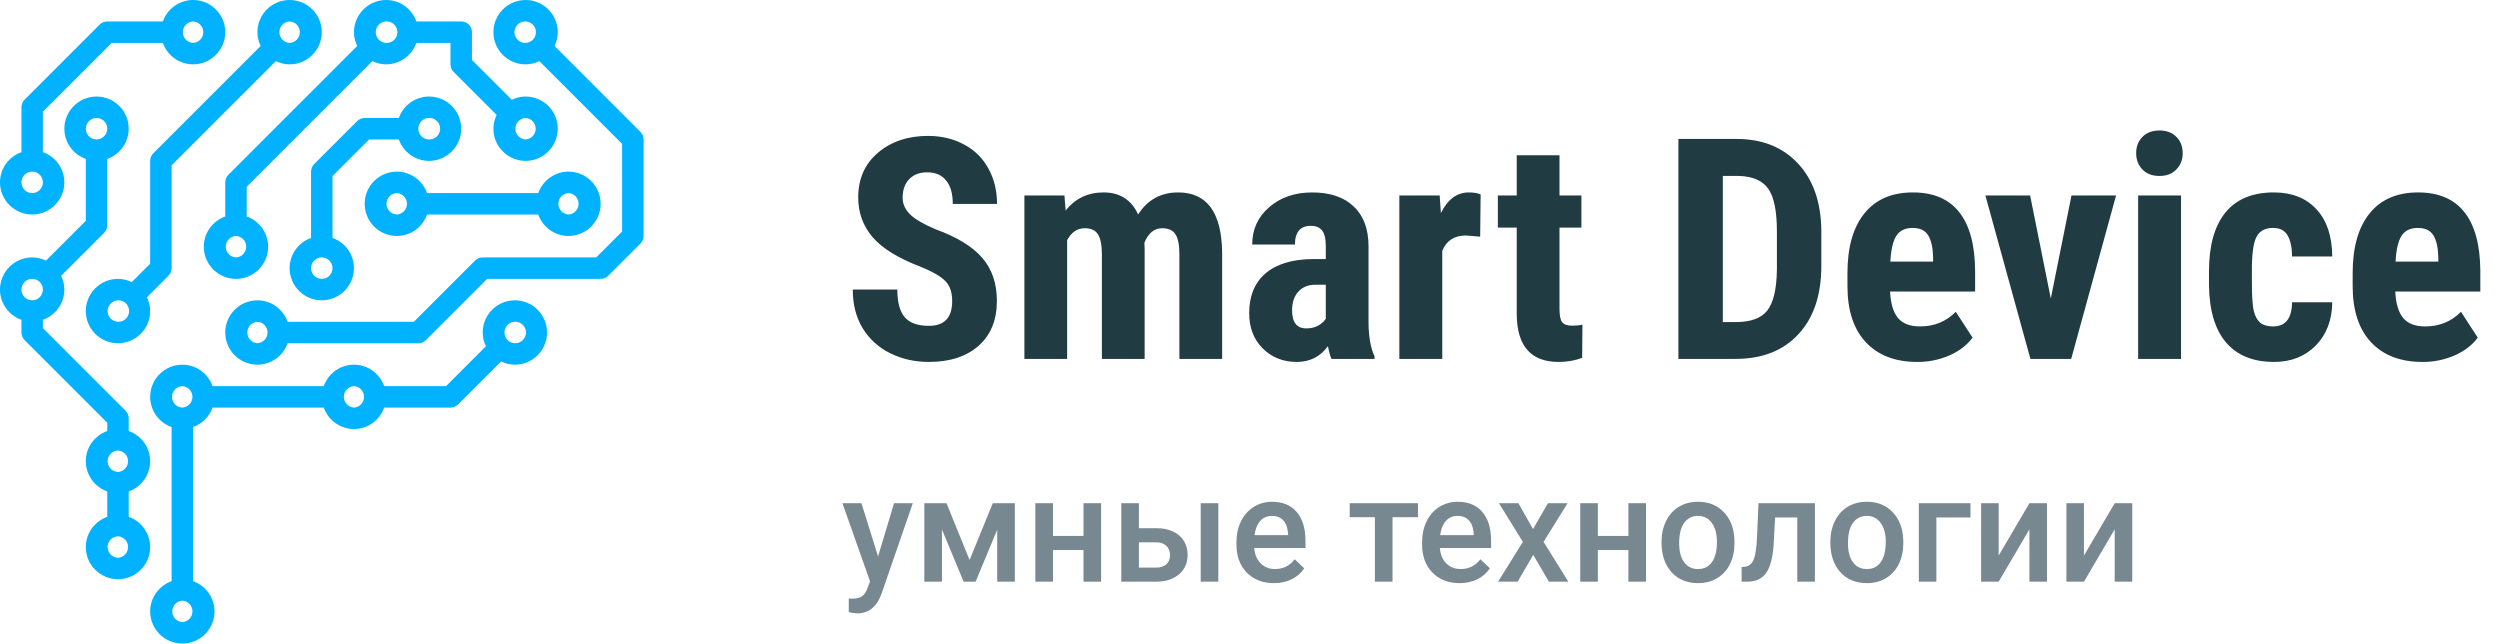
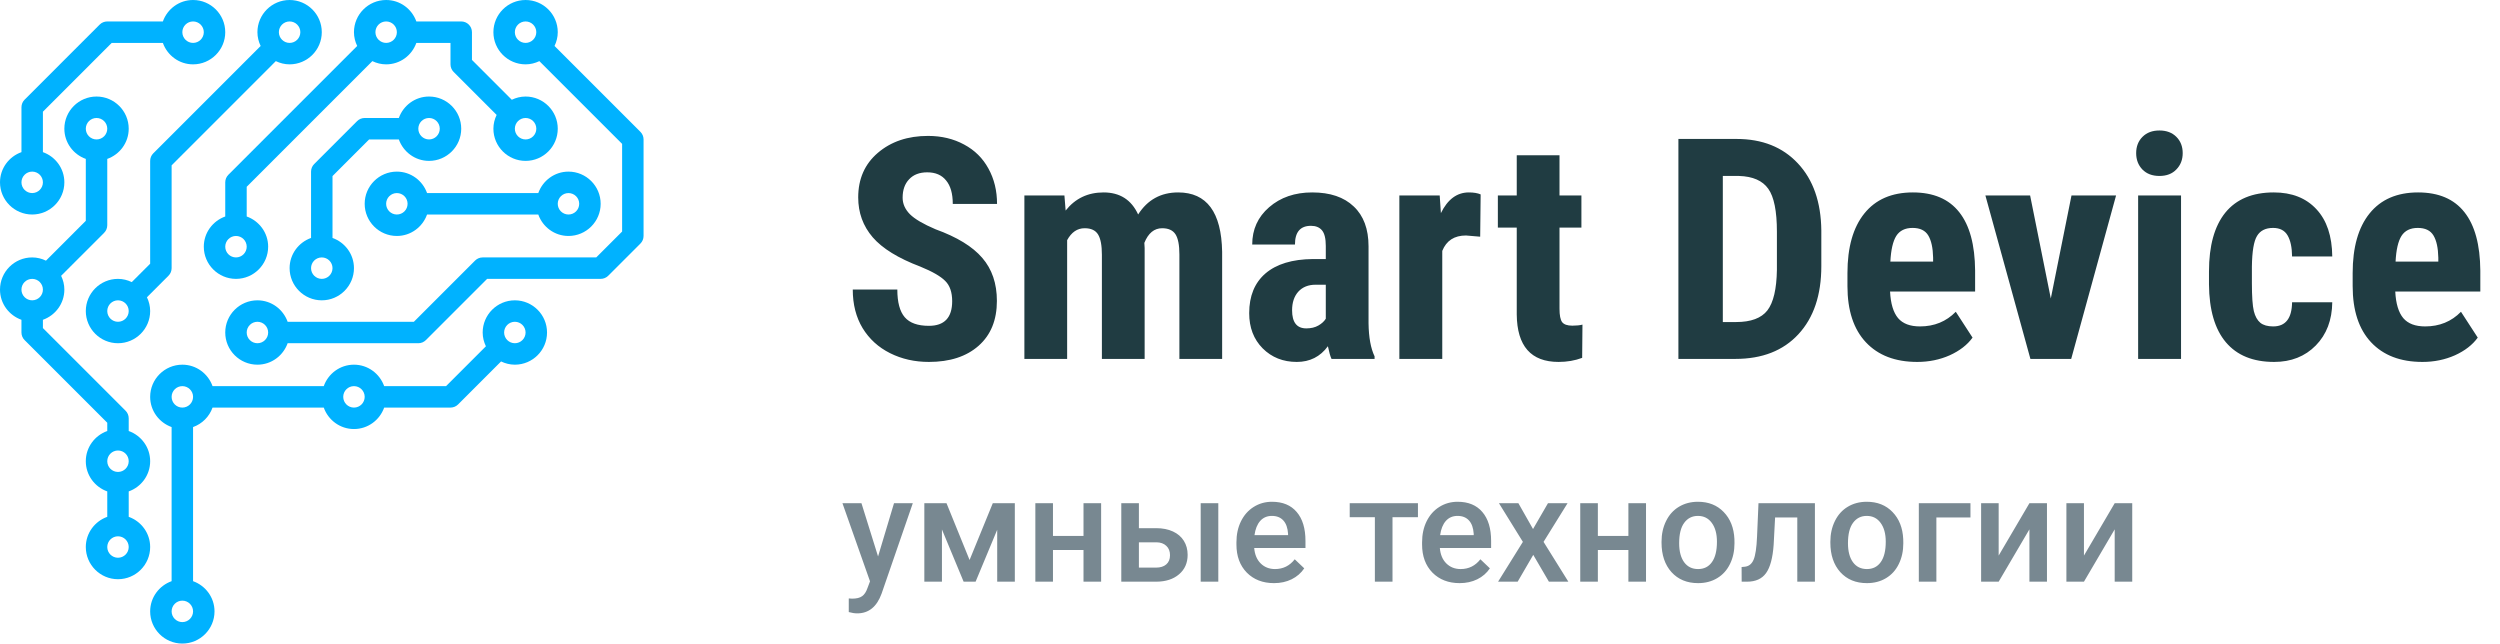
- <svg xmlns="http://www.w3.org/2000/svg" width="202" height="52" fill="none">
-   <path d="M76.936 24.337c0-.724-.188-1.27-.562-1.636-.366-.374-1.038-.76-2.014-1.16-1.782-.675-3.064-1.464-3.845-2.368-.782-.911-1.172-1.985-1.172-3.222 0-1.498.529-2.698 1.587-3.601 1.066-.912 2.417-1.368 4.052-1.368 1.09 0 2.063.232 2.918.696a4.708 4.708 0 011.965 1.941c.464.838.696 1.79.696 2.857h-3.577c0-.83-.179-1.461-.537-1.892-.35-.44-.858-.66-1.526-.66-.626 0-1.115.188-1.465.562-.35.366-.524.862-.524 1.49 0 .487.195.93.586 1.33.39.39 1.082.797 2.075 1.22 1.733.627 2.99 1.396 3.772 2.308.79.911 1.184 2.07 1.184 3.479 0 1.546-.493 2.754-1.477 3.625-.985.87-2.324 1.306-4.016 1.306-1.148 0-2.194-.236-3.138-.708a5.35 5.35 0 01-2.221-2.026c-.53-.88-.794-1.917-.794-3.113h3.601c0 1.025.2 1.77.599 2.234.398.464 1.05.696 1.953.696 1.253 0 1.88-.664 1.88-1.99zm9.07-8.545l.097 1.22c.773-.976 1.794-1.464 3.064-1.464 1.318 0 2.25.594 2.795 1.782.757-1.188 1.835-1.782 3.235-1.782 2.311 0 3.495 1.599 3.552 4.797V29h-3.454v-8.435c0-.765-.106-1.31-.317-1.636-.212-.325-.57-.488-1.075-.488-.643 0-1.123.395-1.44 1.184l.024.415V29h-3.454v-8.41c0-.758-.102-1.303-.305-1.636-.204-.342-.566-.513-1.087-.513-.594 0-1.066.321-1.416.964V29h-3.454V15.792h3.234zM107.586 29c-.097-.203-.195-.545-.293-1.025-.618.846-1.456 1.27-2.514 1.27-1.107 0-2.027-.367-2.759-1.1-.724-.732-1.086-1.68-1.086-2.844 0-1.383.439-2.453 1.318-3.21.887-.757 2.161-1.144 3.821-1.16h1.05V19.87c0-.594-.102-1.013-.306-1.257-.203-.244-.5-.366-.891-.366-.862 0-1.294.504-1.294 1.513h-3.454c0-1.22.455-2.226 1.367-3.015.919-.797 2.079-1.196 3.479-1.196 1.448 0 2.567.378 3.357 1.135.797.749 1.196 1.823 1.196 3.223v6.213c.016 1.14.179 2.03.488 2.674V29h-3.479zm-2.038-2.466c.382 0 .708-.077.976-.232.269-.154.468-.337.599-.55v-2.746h-.831c-.585 0-1.049.188-1.391.562-.334.374-.501.875-.501 1.501 0 .977.383 1.465 1.148 1.465zm14.05-7.41l-1.147-.097c-.944 0-1.583.415-1.917 1.245V29h-3.467V15.792h3.26l.097 1.428c.546-1.115 1.298-1.672 2.259-1.672.39 0 .708.053.952.159l-.037 3.418zm6.409-6.58v3.248h1.77v2.6h-1.77v6.555c0 .521.069.88.207 1.075.147.195.424.293.83.293.334 0 .607-.029.818-.086l-.024 2.686c-.586.22-1.221.33-1.904.33-2.23 0-3.357-1.279-3.382-3.834v-7.019h-1.526v-2.6h1.526v-3.247h3.455zM135.615 29V11.227h4.699c2.076 0 3.728.659 4.957 1.977 1.236 1.319 1.867 3.125 1.892 5.42v2.88c0 2.336-.619 4.172-1.856 5.506-1.229 1.327-2.925 1.99-5.09 1.99h-4.602zm3.589-14.783v11.804h1.074c1.196 0 2.038-.313 2.527-.94.488-.634.744-1.725.769-3.27v-3.09c0-1.66-.232-2.815-.696-3.466-.464-.66-1.253-1.005-2.368-1.038h-1.306zm15.71 15.027c-1.774 0-3.157-.529-4.15-1.587-.993-1.058-1.49-2.571-1.49-4.54v-1.05c0-2.084.456-3.691 1.368-4.822.911-1.132 2.217-1.697 3.918-1.697 1.66 0 2.909.533 3.748 1.599.838 1.058 1.265 2.629 1.281 4.712v1.697h-6.872c.049.976.264 1.692.647 2.148.382.448.972.671 1.77.671 1.155 0 2.12-.394 2.893-1.184l1.355 2.088c-.423.586-1.038 1.062-1.843 1.428a6.392 6.392 0 01-2.625.537zm-2.173-8.105h3.455v-.318c-.016-.79-.147-1.387-.391-1.794-.244-.407-.667-.61-1.269-.61-.603 0-1.042.215-1.319.646-.268.432-.427 1.123-.476 2.076zm12.964 2.978l1.672-8.325h3.602L167.353 29h-3.296l-3.638-13.208h3.614l1.672 8.325zM176.228 29h-3.467V15.792h3.467V29zm-3.626-16.626c0-.537.171-.976.513-1.318.342-.342.797-.513 1.367-.513s1.025.17 1.367.513c.342.342.513.78.513 1.318 0 .529-.171.968-.513 1.318-.334.35-.789.525-1.367.525s-1.038-.175-1.379-.525c-.334-.35-.501-.789-.501-1.318zm11.072 14.001c1.001 0 1.509-.65 1.526-1.953h3.247c-.016 1.44-.46 2.604-1.331 3.492-.871.887-1.994 1.33-3.369 1.33-1.701 0-2.999-.529-3.894-1.587-.895-1.058-1.351-2.616-1.367-4.675v-1.05c0-2.075.439-3.658 1.318-4.748.887-1.09 2.193-1.636 3.919-1.636 1.456 0 2.604.451 3.442 1.355.838.895 1.266 2.169 1.282 3.82H185.2c-.008-.74-.131-1.31-.367-1.708-.236-.4-.626-.599-1.171-.599-.603 0-1.034.216-1.294.648-.261.423-.399 1.249-.415 2.477v1.343c0 1.075.053 1.827.158 2.259.106.423.281.736.525.94.244.195.59.293 1.038.293zm12.06 2.87c-1.774 0-3.157-.53-4.15-1.588-.993-1.058-1.489-2.571-1.489-4.54v-1.05c0-2.084.455-3.691 1.367-4.822.911-1.132 2.218-1.697 3.918-1.697 1.661 0 2.91.533 3.748 1.599.838 1.058 1.265 2.629 1.282 4.712v1.697h-6.873c.049.976.265 1.692.647 2.148.383.448.973.671 1.77.671 1.156 0 2.12-.394 2.893-1.184l1.355 2.088c-.423.586-1.037 1.062-1.843 1.428a6.392 6.392 0 01-2.625.537zm-2.172-8.106h3.454v-.318c-.016-.79-.146-1.387-.391-1.794-.244-.407-.667-.61-1.269-.61-.602 0-1.042.215-1.318.646-.269.432-.428 1.123-.476 2.076z" fill="#203C42" />
-   <path d="M70.947 44.96l1.29-4.3h1.517l-2.52 7.3c-.386 1.067-1.043 1.6-1.968 1.6a2.55 2.55 0 01-.686-.105v-1.102l.27.018c.359 0 .629-.066.808-.2.184-.128.328-.347.434-.655l.205-.545-2.227-6.31h1.536l1.341 4.3zm7.395.288l1.875-4.588h1.781V47h-1.424v-4.195L78.828 47h-.967l-1.752-4.219V47h-1.423v-6.34h1.792l1.864 4.588zM88.97 47h-1.424v-2.56H85.08V47h-1.424v-6.34h1.424v2.643h2.467V40.66h1.424V47zm3.052-4.324h1.395c.52 0 .973.09 1.36.27.386.179.679.431.878.755.203.324.305.701.305 1.131 0 .652-.23 1.176-.692 1.57-.46.395-1.074.594-1.84.598H90.6v-6.34h1.424v2.016zM98.44 47h-1.423v-6.34h1.423V47zm-6.416-3.182v2.045h1.39c.347 0 .62-.086.82-.258.203-.175.304-.423.304-.744 0-.32-.1-.572-.299-.755-.195-.188-.46-.284-.797-.288h-1.418zm10.916 3.3c-.902 0-1.634-.284-2.197-.85-.558-.57-.838-1.328-.838-2.274v-.176c0-.633.121-1.197.364-1.693.246-.5.589-.889 1.031-1.166a2.715 2.715 0 011.476-.416c.864 0 1.53.275 1.998.826.473.55.709 1.33.709 2.338v.574h-4.142c.043.524.217.938.521 1.242.309.305.696.457 1.16.457.653 0 1.184-.263 1.594-.79l.768.732a2.58 2.58 0 01-1.02.885c-.422.207-.896.31-1.424.31zm-.169-5.433c-.391 0-.708.137-.95.41-.238.274-.39.655-.457 1.143h2.713v-.105c-.031-.477-.158-.836-.381-1.078-.222-.246-.531-.37-.925-.37zm11.8.106h-2.056V47h-1.424v-5.209h-2.033v-1.13h5.513v1.13zm3.369 5.326c-.902 0-1.634-.283-2.197-.85-.558-.57-.838-1.328-.838-2.273v-.176c0-.633.121-1.197.364-1.693.246-.5.589-.889 1.031-1.166a2.715 2.715 0 011.476-.416c.864 0 1.53.275 1.998.826.473.55.709 1.33.709 2.338v.574h-4.142c.043.524.217.938.521 1.242.309.305.696.457 1.16.457.653 0 1.184-.263 1.594-.79l.768.732a2.58 2.58 0 01-1.02.885c-.422.207-.896.31-1.424.31zm-.169-5.431c-.391 0-.708.136-.95.41-.238.273-.39.654-.457 1.142h2.713v-.105c-.031-.477-.158-.836-.381-1.078-.222-.246-.531-.37-.925-.37zm6.099 1.06l1.207-2.086h1.582l-1.939 3.123L126.723 47h-1.571l-1.265-2.168-1.26 2.168h-1.582l2.004-3.217-1.934-3.123h1.571l1.183 2.086zM132.998 47h-1.424v-2.56h-2.467V47h-1.423v-6.34h1.423v2.643h2.467V40.66h1.424V47zm1.254-3.228c0-.622.123-1.18.369-1.676.246-.5.592-.883 1.037-1.149.446-.27.957-.404 1.535-.404.856 0 1.549.275 2.08.826.536.55.825 1.281.868 2.191l.005.334c0 .626-.121 1.184-.363 1.676a2.638 2.638 0 01-1.031 1.143c-.445.27-.961.404-1.547.404-.894 0-1.611-.297-2.15-.89-.535-.598-.803-1.393-.803-2.385v-.07zm1.424.123c0 .652.135 1.164.404 1.535.27.367.645.55 1.125.55.481 0 .854-.187 1.119-.562.27-.375.405-.924.405-1.646 0-.641-.139-1.149-.417-1.524a1.31 1.31 0 00-1.119-.563c-.464 0-.834.186-1.107.557-.274.367-.41.918-.41 1.653zm10.969-3.235V47h-1.424v-5.191h-1.793l-.117 2.209c-.075 1.062-.28 1.826-.616 2.29-.332.462-.841.692-1.529.692h-.439l-.006-1.184.293-.029c.312-.043.539-.232.679-.568.145-.34.237-.957.276-1.852l.117-2.707h4.559zm1.248 3.112c0-.622.123-1.18.369-1.676.246-.5.592-.883 1.037-1.149.445-.27.957-.404 1.535-.404.855 0 1.549.275 2.08.826.535.55.824 1.281.867 2.191l.006.334c0 .626-.121 1.184-.363 1.676a2.638 2.638 0 01-1.031 1.143c-.446.27-.961.404-1.547.404-.895 0-1.612-.297-2.151-.89-.535-.598-.802-1.393-.802-2.385v-.07zm1.423.123c0 .652.135 1.164.405 1.535.269.367.644.55 1.125.55.48 0 .853-.187 1.119-.562.269-.375.404-.924.404-1.646 0-.641-.139-1.149-.416-1.524a1.31 1.31 0 00-1.119-.563c-.465 0-.834.186-1.107.557-.274.367-.411.918-.411 1.653zm9.897-2.086h-2.754V47h-1.418v-6.34h4.172v1.149zm4.764-1.149h1.418V47h-1.418v-4.23L161.492 47h-1.418v-6.34h1.418v4.23l2.485-4.23zm6.89 0h1.418V47h-1.418v-4.23L168.383 47h-1.418v-6.34h1.418v4.23l2.484-4.23z" fill="#788891" />
-   <path d="M32.066 13.867c1.129 0 2.082.727 2.441 1.733h8.986a2.596 2.596 0 012.44-1.733c1.434 0 2.6 1.166 2.6 2.6 0 1.433-1.166 2.6-2.6 2.6a2.597 2.597 0 01-2.44-1.734h-8.987a2.597 2.597 0 01-2.44 1.733 2.603 2.603 0 01-2.6-2.6c0-1.433 1.167-2.6 2.6-2.6zm13.867 3.466a.868.868 0 000-1.733.868.868 0 000 1.733zm-13.867 0a.868.868 0 000-1.733.867.867 0 000 1.733z" fill="#00B2FF" />
-   <path d="M25.133 19.226v-5.36c0-.23.091-.45.254-.612l3.467-3.467a.864.864 0 01.613-.254h2.76a2.596 2.596 0 012.44-1.733c1.433 0 2.6 1.166 2.6 2.6 0 1.433-1.167 2.6-2.6 2.6a2.596 2.596 0 01-2.44-1.733h-2.402l-2.958 2.958v5a2.596 2.596 0 011.733 2.441c0 1.434-1.167 2.6-2.6 2.6a2.603 2.603 0 01-2.6-2.6c0-1.128.727-2.081 1.733-2.44zm9.534-7.96a.868.868 0 10-.002-1.735.868.868 0 00.002 1.736zM26 22.534a.867.867 0 10-.002-1.735.867.867 0 00.002 1.735zm-16.467-.001c.4 0 .775.098 1.114.26l1.486-1.485V13c0-.23.091-.45.254-.613l8.674-8.673A2.556 2.556 0 0120.8 2.6c0-1.433 1.166-2.6 2.6-2.6C24.834 0 26 1.167 26 2.6s-1.166 2.6-2.6 2.6c-.4 0-.775-.098-1.114-.261l-8.42 8.42v8.307c0 .23-.09.451-.253.613l-1.74 1.74c.162.34.26.714.26 1.114 0 1.433-1.166 2.6-2.6 2.6a2.603 2.603 0 01-2.6-2.6c0-1.433 1.167-2.6 2.6-2.6zM23.4 3.467a.868.868 0 000-1.734.868.868 0 000 1.734zM9.533 26a.868.868 0 10-.001-1.735A.868.868 0 009.533 26zM1.734 12.293V8.667c0-.231.09-.451.253-.613l6.067-6.067a.864.864 0 01.613-.254h4.493A2.596 2.596 0 0115.6 0c1.434 0 2.6 1.167 2.6 2.6s-1.166 2.6-2.6 2.6a2.596 2.596 0 01-2.44-1.733H9.026l-5.56 5.558v3.268a2.596 2.596 0 011.734 2.44c0 1.433-1.166 2.6-2.6 2.6a2.603 2.603 0 01-2.6-2.6c0-1.128.727-2.082 1.734-2.44zM15.6 3.467a.868.868 0 000-1.734.868.868 0 000 1.734zM2.6 15.6a.867.867 0 10-.001-1.735A.867.867 0 002.6 15.6zm11.266 31.36V34.507a2.597 2.597 0 01-1.732-2.44c0-1.434 1.166-2.6 2.6-2.6 1.128 0 2.081.726 2.44 1.733h8.986a2.596 2.596 0 012.44-1.734c1.129 0 2.082.727 2.44 1.733h5.001l3.22-3.22a2.556 2.556 0 01-.26-1.113c0-1.433 1.166-2.6 2.6-2.6 1.433 0 2.6 1.167 2.6 2.6 0 1.434-1.167 2.6-2.6 2.6-.401 0-.776-.098-1.114-.26l-3.474 3.473a.864.864 0 01-.613.254h-5.36a2.597 2.597 0 01-2.44 1.733 2.597 2.597 0 01-2.44-1.733h-8.987a2.597 2.597 0 01-1.574 1.574V46.96a2.596 2.596 0 011.734 2.44c0 1.434-1.167 2.6-2.6 2.6a2.603 2.603 0 01-2.6-2.6c0-1.128.727-2.082 1.733-2.44zM41.6 27.732a.868.868 0 10-.001-1.735.868.868 0 00.001 1.735zm-13 5.2a.868.868 0 000-1.733.868.868 0 000 1.733zM14.733 50.266a.868.868 0 000-1.733.868.868 0 000 1.733zm0-17.333a.868.868 0 000-1.733.867.867 0 000 1.733z" fill="#00B2FF" />
-   <path d="M18.2 17.492v-2.759c0-.23.091-.45.254-.613L28.861 3.714a2.558 2.558 0 01-.26-1.114c0-1.433 1.166-2.6 2.6-2.6 1.128 0 2.081.727 2.44 1.733h3.626c.478 0 .867.388.867.867v2.241l3.22 3.22a2.549 2.549 0 011.113-.261c1.433 0 2.6 1.166 2.6 2.6 0 1.433-1.167 2.6-2.6 2.6a2.603 2.603 0 01-2.6-2.6c0-.4.098-.775.26-1.114l-3.473-3.473A.863.863 0 0136.4 5.2V3.467h-2.76A2.597 2.597 0 0131.2 5.2c-.4 0-.775-.098-1.113-.261L19.934 15.092v2.4a2.596 2.596 0 011.733 2.441c0 1.433-1.167 2.6-2.6 2.6a2.603 2.603 0 01-2.6-2.6c0-1.128.727-2.082 1.733-2.44zm24.267-6.226a.868.868 0 000-1.733.868.868 0 000 1.734zM31.2 3.467a.868.868 0 10-.001-1.734.868.868 0 00.001 1.735zM19.067 20.8a.868.868 0 000-1.734.868.868 0 000 1.734z" fill="#00B2FF" />
-   <path d="M20.8 24.266c1.128 0 2.082.727 2.44 1.734h10.201l4.946-4.946A.864.864 0 0139 20.8h9.175l2.092-2.092v-7.083L43.58 4.94c-.338.163-.713.26-1.113.26a2.603 2.603 0 01-2.6-2.599c0-1.433 1.166-2.6 2.6-2.6 1.433 0 2.6 1.167 2.6 2.6 0 .4-.098.775-.261 1.114l6.94 6.94a.863.863 0 01.254.613v7.8c0 .23-.091.45-.254.612l-2.6 2.6a.864.864 0 01-.613.254H39.36l-4.946 4.946a.864.864 0 01-.613.254H23.24a2.596 2.596 0 01-2.44 1.733 2.603 2.603 0 01-2.6-2.6c0-1.433 1.166-2.6 2.6-2.6zM42.467 1.733a.868.868 0 10.001 1.735.868.868 0 00-.001-1.735zm-21.667 26a.868.868 0 000-1.733.868.868 0 000 1.733zM2.6 20.8c.4 0 .775.098 1.114.26l3.22-3.219v-5A2.596 2.596 0 015.2 10.4c0-1.434 1.167-2.6 2.6-2.6s2.6 1.166 2.6 2.6a2.596 2.596 0 01-1.733 2.44v5.36c0 .23-.091.45-.254.613l-3.474 3.473c.163.339.261.713.261 1.114a2.597 2.597 0 01-1.733 2.44v.668l6.679 6.679a.863.863 0 01.254.613v1.026a2.596 2.596 0 011.733 2.44 2.596 2.596 0 01-1.733 2.44v2.054a2.596 2.596 0 011.733 2.44c0 1.434-1.166 2.6-2.6 2.6a2.603 2.603 0 01-2.6-2.6c0-1.128.727-2.082 1.734-2.44v-2.053a2.596 2.596 0 01-1.734-2.44c0-1.13.727-2.083 1.734-2.441v-.668l-6.68-6.679a.863.863 0 01-.254-.613V25.84A2.597 2.597 0 010 23.4c0-1.434 1.167-2.6 2.6-2.6zm5.2-9.534a.867.867 0 10-.002-1.734.867.867 0 00.002 1.735zm1.733 33.8a.868.868 0 000-1.733.867.867 0 000 1.733zm0-6.933a.868.868 0 000-1.733.867.867 0 000 1.733zM2.6 24.266a.867.867 0 10-.002-1.735.867.867 0 00.002 1.735z" fill="#00B2FF" />
+ <svg xmlns="http://www.w3.org/2000/svg" width="202" height="52" viewBox="0 0 202 52" fill="none">
+   <path d="M76.936 24.337C76.936 23.613 76.748 23.067 76.374 22.701C76.008 22.327 75.336 21.94 74.36 21.541C72.578 20.866 71.296 20.077 70.515 19.173C69.733 18.262 69.343 17.188 69.343 15.951C69.343 14.453 69.872 13.253 70.93 12.35C71.996 11.438 73.347 10.982 74.982 10.982C76.073 10.982 77.045 11.214 77.9 11.678C78.754 12.134 79.409 12.781 79.865 13.619C80.329 14.457 80.561 15.409 80.561 16.476H76.984C76.984 15.646 76.805 15.015 76.447 14.584C76.097 14.144 75.589 13.924 74.921 13.924C74.295 13.924 73.806 14.111 73.457 14.486C73.107 14.852 72.932 15.348 72.932 15.975C72.932 16.463 73.127 16.907 73.518 17.306C73.908 17.696 74.6 18.103 75.593 18.526C77.326 19.153 78.584 19.922 79.365 20.834C80.154 21.745 80.549 22.905 80.549 24.312C80.549 25.859 80.056 27.067 79.072 27.938C78.087 28.809 76.748 29.244 75.056 29.244C73.908 29.244 72.862 29.008 71.918 28.536C70.974 28.064 70.234 27.389 69.697 26.51C69.168 25.631 68.903 24.593 68.903 23.397H72.504C72.504 24.422 72.704 25.167 73.103 25.631C73.501 26.095 74.152 26.327 75.056 26.327C76.309 26.327 76.936 25.663 76.936 24.337ZM86.005 15.792L86.103 17.013C86.876 16.036 87.897 15.548 89.167 15.548C90.485 15.548 91.417 16.142 91.962 17.33C92.719 16.142 93.797 15.548 95.197 15.548C97.508 15.548 98.692 17.147 98.749 20.345V29H95.295V20.565C95.295 19.8 95.189 19.255 94.978 18.929C94.766 18.604 94.408 18.441 93.903 18.441C93.26 18.441 92.78 18.836 92.463 19.625L92.487 20.04V29H89.033V20.589C89.033 19.832 88.931 19.287 88.728 18.954C88.524 18.612 88.162 18.441 87.641 18.441C87.047 18.441 86.575 18.762 86.225 19.405V29H82.77V15.792H86.005ZM107.587 29C107.49 28.797 107.392 28.455 107.294 27.975C106.676 28.821 105.838 29.244 104.78 29.244C103.673 29.244 102.753 28.878 102.021 28.145C101.297 27.413 100.935 26.465 100.935 25.301C100.935 23.918 101.374 22.848 102.253 22.091C103.14 21.334 104.414 20.947 106.074 20.931H107.124V19.869C107.124 19.275 107.022 18.856 106.818 18.612C106.615 18.368 106.318 18.246 105.927 18.246C105.065 18.246 104.633 18.75 104.633 19.759H101.179C101.179 18.539 101.634 17.534 102.546 16.744C103.465 15.947 104.625 15.548 106.025 15.548C107.473 15.548 108.592 15.926 109.382 16.683C110.179 17.432 110.578 18.506 110.578 19.906V26.119C110.594 27.259 110.757 28.15 111.066 28.793V29H107.587ZM105.549 26.534C105.931 26.534 106.257 26.457 106.525 26.302C106.794 26.148 106.993 25.965 107.124 25.753V23.006H106.293C105.708 23.006 105.244 23.194 104.902 23.568C104.568 23.942 104.401 24.443 104.401 25.069C104.401 26.046 104.784 26.534 105.549 26.534ZM119.599 19.125L118.452 19.027C117.508 19.027 116.869 19.442 116.535 20.272V29H113.068V15.792H116.328L116.425 17.22C116.971 16.105 117.723 15.548 118.684 15.548C119.074 15.548 119.392 15.601 119.636 15.707L119.599 19.125ZM126.008 12.545V15.792H127.778V18.392H126.008V24.947C126.008 25.468 126.077 25.826 126.215 26.021C126.362 26.217 126.639 26.314 127.045 26.314C127.379 26.314 127.652 26.286 127.863 26.229L127.839 28.915C127.253 29.134 126.618 29.244 125.935 29.244C123.705 29.244 122.578 27.966 122.553 25.411V18.392H121.027V15.792H122.553V12.545H126.008ZM135.615 29V11.227H140.314C142.39 11.227 144.042 11.886 145.271 13.204C146.507 14.523 147.138 16.329 147.163 18.624V21.505C147.163 23.84 146.544 25.676 145.307 27.01C144.078 28.337 142.382 29 140.217 29H135.615ZM139.204 14.217V26.021H140.278C141.474 26.021 142.316 25.708 142.805 25.081C143.293 24.447 143.549 23.356 143.574 21.81V18.722C143.574 17.061 143.342 15.906 142.878 15.255C142.414 14.596 141.625 14.25 140.51 14.217H139.204ZM154.914 29.244C153.14 29.244 151.757 28.715 150.764 27.657C149.771 26.599 149.274 25.086 149.274 23.116V22.066C149.274 19.983 149.73 18.376 150.642 17.245C151.553 16.113 152.859 15.548 154.56 15.548C156.22 15.548 157.469 16.081 158.308 17.147C159.146 18.205 159.573 19.776 159.589 21.859V23.556H152.717C152.766 24.532 152.981 25.248 153.364 25.704C153.746 26.152 154.336 26.375 155.134 26.375C156.289 26.375 157.254 25.981 158.027 25.191L159.382 27.279C158.959 27.865 158.344 28.341 157.539 28.707C156.733 29.065 155.858 29.244 154.914 29.244ZM152.741 21.139H156.196V20.821C156.18 20.032 156.049 19.434 155.805 19.027C155.561 18.62 155.138 18.416 154.536 18.416C153.933 18.416 153.494 18.632 153.217 19.064C152.949 19.495 152.79 20.186 152.741 21.139ZM165.705 24.117L167.377 15.792H170.979L167.353 29H164.057L160.419 15.792H164.033L165.705 24.117ZM176.228 29H172.761V15.792H176.228V29ZM172.602 12.374C172.602 11.837 172.773 11.398 173.115 11.056C173.457 10.714 173.912 10.543 174.482 10.543C175.052 10.543 175.507 10.714 175.849 11.056C176.191 11.398 176.362 11.837 176.362 12.374C176.362 12.903 176.191 13.342 175.849 13.692C175.515 14.042 175.06 14.217 174.482 14.217C173.904 14.217 173.444 14.042 173.103 13.692C172.769 13.342 172.602 12.903 172.602 12.374ZM183.674 26.375C184.675 26.375 185.183 25.724 185.2 24.422H188.447C188.431 25.863 187.987 27.026 187.116 27.914C186.245 28.801 185.122 29.244 183.747 29.244C182.046 29.244 180.748 28.715 179.853 27.657C178.958 26.599 178.502 25.041 178.486 22.982V21.932C178.486 19.857 178.925 18.274 179.804 17.184C180.691 16.093 181.997 15.548 183.723 15.548C185.179 15.548 186.327 15.999 187.165 16.903C188.003 17.798 188.431 19.072 188.447 20.724H185.2C185.192 19.983 185.069 19.413 184.833 19.015C184.597 18.616 184.207 18.416 183.662 18.416C183.059 18.416 182.628 18.632 182.368 19.064C182.107 19.487 181.969 20.313 181.953 21.541V22.884C181.953 23.959 182.006 24.711 182.111 25.143C182.217 25.566 182.392 25.879 182.636 26.082C182.88 26.278 183.226 26.375 183.674 26.375ZM195.734 29.244C193.96 29.244 192.577 28.715 191.584 27.657C190.591 26.599 190.095 25.086 190.095 23.116V22.066C190.095 19.983 190.55 18.376 191.462 17.245C192.373 16.113 193.68 15.548 195.38 15.548C197.041 15.548 198.29 16.081 199.128 17.147C199.966 18.205 200.393 19.776 200.41 21.859V23.556H193.537C193.586 24.532 193.802 25.248 194.184 25.704C194.567 26.152 195.157 26.375 195.954 26.375C197.11 26.375 198.074 25.981 198.847 25.191L200.202 27.279C199.779 27.865 199.165 28.341 198.359 28.707C197.553 29.065 196.678 29.244 195.734 29.244ZM193.562 21.139H197.016V20.821C197 20.032 196.87 19.434 196.625 19.027C196.381 18.62 195.958 18.416 195.356 18.416C194.754 18.416 194.314 18.632 194.038 19.064C193.769 19.495 193.61 20.186 193.562 21.139Z" fill="#203C42" />
+   <path d="M70.947 44.961L72.236 40.66H73.754L71.234 47.961C70.848 49.027 70.191 49.56 69.266 49.56C69.059 49.56 68.83 49.525 68.58 49.455V48.353L68.85 48.371C69.209 48.371 69.478 48.305 69.658 48.172C69.842 48.043 69.986 47.824 70.092 47.516L70.297 46.971L68.07 40.66H69.606L70.947 44.961ZM78.342 45.248L80.217 40.66H81.998V47H80.574V42.805L78.828 47H77.861L76.109 42.781V47H74.686V40.66H76.478L78.342 45.248ZM88.971 47H87.547V44.44H85.08V47H83.656V40.66H85.08V43.303H87.547V40.66H88.971V47ZM92.023 42.676H93.418C93.938 42.676 94.391 42.766 94.777 42.945C95.164 43.125 95.457 43.377 95.656 43.701C95.859 44.025 95.961 44.402 95.961 44.832C95.961 45.484 95.731 46.008 95.269 46.402C94.809 46.797 94.195 46.996 93.43 47H90.6V40.66H92.023V42.676ZM98.439 47H97.016V40.66H98.439V47ZM92.023 43.818V45.863H93.412C93.76 45.863 94.033 45.777 94.232 45.605C94.436 45.43 94.537 45.182 94.537 44.861C94.537 44.541 94.438 44.289 94.238 44.105C94.043 43.918 93.777 43.822 93.441 43.818H92.023ZM102.939 47.117C102.037 47.117 101.305 46.834 100.742 46.268C100.184 45.697 99.904 44.94 99.904 43.994V43.818C99.904 43.185 100.025 42.621 100.268 42.125C100.514 41.625 100.857 41.236 101.299 40.959C101.74 40.682 102.232 40.543 102.775 40.543C103.639 40.543 104.305 40.818 104.773 41.369C105.246 41.92 105.482 42.699 105.482 43.707V44.281H101.34C101.383 44.805 101.557 45.219 101.861 45.523C102.17 45.828 102.557 45.98 103.021 45.98C103.674 45.98 104.205 45.717 104.615 45.19L105.383 45.922C105.129 46.301 104.789 46.596 104.363 46.807C103.941 47.014 103.467 47.117 102.939 47.117ZM102.77 41.685C102.379 41.685 102.062 41.822 101.82 42.096C101.582 42.369 101.43 42.75 101.363 43.238H104.076V43.133C104.045 42.656 103.918 42.297 103.695 42.055C103.473 41.809 103.164 41.685 102.77 41.685ZM114.57 41.791H112.514V47H111.09V41.791H109.057V40.66H114.57V41.791ZM117.939 47.117C117.037 47.117 116.305 46.834 115.742 46.268C115.184 45.697 114.904 44.94 114.904 43.994V43.818C114.904 43.185 115.025 42.621 115.268 42.125C115.514 41.625 115.857 41.236 116.299 40.959C116.74 40.682 117.232 40.543 117.775 40.543C118.639 40.543 119.305 40.818 119.773 41.369C120.246 41.92 120.482 42.699 120.482 43.707V44.281H116.34C116.383 44.805 116.557 45.219 116.861 45.523C117.17 45.828 117.557 45.98 118.021 45.98C118.674 45.98 119.205 45.717 119.615 45.19L120.383 45.922C120.129 46.301 119.789 46.596 119.363 46.807C118.941 47.014 118.467 47.117 117.939 47.117ZM117.77 41.685C117.379 41.685 117.062 41.822 116.82 42.096C116.582 42.369 116.43 42.75 116.363 43.238H119.076V43.133C119.045 42.656 118.918 42.297 118.695 42.055C118.473 41.809 118.164 41.685 117.77 41.685ZM123.869 42.746L125.076 40.66H126.658L124.719 43.783L126.723 47H125.152L123.887 44.832L122.627 47H121.045L123.049 43.783L121.115 40.66H122.686L123.869 42.746ZM132.998 47H131.574V44.44H129.107V47H127.684V40.66H129.107V43.303H131.574V40.66H132.998V47ZM134.252 43.772C134.252 43.15 134.375 42.592 134.621 42.096C134.867 41.596 135.213 41.213 135.658 40.947C136.104 40.678 136.615 40.543 137.193 40.543C138.049 40.543 138.742 40.818 139.273 41.369C139.809 41.92 140.098 42.65 140.141 43.56L140.146 43.895C140.146 44.52 140.025 45.078 139.783 45.57C139.545 46.062 139.201 46.443 138.752 46.713C138.307 46.982 137.791 47.117 137.205 47.117C136.311 47.117 135.594 46.82 135.055 46.227C134.52 45.629 134.252 44.834 134.252 43.842V43.772ZM135.676 43.895C135.676 44.547 135.811 45.059 136.08 45.43C136.35 45.797 136.725 45.98 137.205 45.98C137.686 45.98 138.059 45.793 138.324 45.418C138.594 45.043 138.729 44.494 138.729 43.772C138.729 43.131 138.59 42.623 138.312 42.248C138.039 41.873 137.666 41.685 137.193 41.685C136.729 41.685 136.359 41.871 136.086 42.242C135.812 42.609 135.676 43.16 135.676 43.895ZM146.645 40.66V47H145.221V41.809H143.428L143.311 44.018C143.236 45.08 143.031 45.844 142.695 46.309C142.363 46.77 141.854 47 141.166 47H140.727L140.721 45.816L141.014 45.787C141.326 45.744 141.553 45.555 141.693 45.219C141.838 44.879 141.93 44.262 141.969 43.367L142.086 40.66H146.645ZM147.893 43.772C147.893 43.15 148.016 42.592 148.262 42.096C148.508 41.596 148.854 41.213 149.299 40.947C149.744 40.678 150.256 40.543 150.834 40.543C151.689 40.543 152.383 40.818 152.914 41.369C153.449 41.92 153.738 42.65 153.781 43.56L153.787 43.895C153.787 44.52 153.666 45.078 153.424 45.57C153.186 46.062 152.842 46.443 152.393 46.713C151.947 46.982 151.432 47.117 150.846 47.117C149.951 47.117 149.234 46.82 148.695 46.227C148.16 45.629 147.893 44.834 147.893 43.842V43.772ZM149.316 43.895C149.316 44.547 149.451 45.059 149.721 45.43C149.99 45.797 150.365 45.98 150.846 45.98C151.326 45.98 151.699 45.793 151.965 45.418C152.234 45.043 152.369 44.494 152.369 43.772C152.369 43.131 152.23 42.623 151.953 42.248C151.68 41.873 151.307 41.685 150.834 41.685C150.369 41.685 150 41.871 149.727 42.242C149.453 42.609 149.316 43.16 149.316 43.895ZM159.213 41.809H156.459V47H155.041V40.66H159.213V41.809ZM163.977 40.66H165.395V47H163.977V42.77L161.492 47H160.074V40.66H161.492V44.891L163.977 40.66ZM170.867 40.66H172.285V47H170.867V42.77L168.383 47H166.965V40.66H168.383V44.891L170.867 40.66Z" fill="#788891" />
+   <path d="M32.066 13.867C33.195 13.867 34.148 14.594 34.507 15.6H43.493C43.852 14.594 44.805 13.867 45.933 13.867C47.367 13.867 48.533 15.033 48.533 16.466C48.533 17.9 47.367 19.066 45.933 19.066C44.805 19.066 43.852 18.339 43.493 17.333H34.506C34.147 18.339 33.194 19.066 32.066 19.066C30.632 19.066 29.466 17.9 29.466 16.466C29.466 15.033 30.633 13.867 32.066 13.867ZM45.933 17.333C46.411 17.333 46.8 16.945 46.8 16.466C46.8 15.988 46.411 15.6 45.933 15.6C45.456 15.6 45.066 15.988 45.066 16.466C45.066 16.945 45.456 17.333 45.933 17.333ZM32.066 17.333C32.544 17.333 32.933 16.945 32.933 16.466C32.933 15.988 32.544 15.6 32.066 15.6C31.589 15.6 31.2 15.988 31.2 16.466C31.2 16.945 31.589 17.333 32.066 17.333Z" fill="#00B2FF" />
+   <path d="M25.133 19.226V13.867C25.133 13.636 25.224 13.416 25.387 13.254L28.854 9.787C29.016 9.624 29.237 9.533 29.467 9.533H32.226C32.585 8.527 33.538 7.8 34.667 7.8C36.1 7.8 37.267 8.966 37.267 10.4C37.267 11.833 36.1 13 34.667 13C33.538 13 32.585 12.273 32.226 11.267H29.825L26.867 14.225V19.226C27.873 19.585 28.6 20.538 28.6 21.666C28.6 23.1 27.433 24.266 26 24.266C24.567 24.266 23.4 23.1 23.4 21.666C23.4 20.538 24.127 19.585 25.133 19.226ZM34.667 11.267C35.144 11.267 35.533 10.878 35.533 10.4C35.533 9.921 35.144 9.533 34.667 9.533C34.189 9.533 33.8 9.921 33.8 10.4C33.8 10.878 34.189 11.267 34.667 11.267ZM26 22.533C26.477 22.533 26.867 22.145 26.867 21.666C26.867 21.188 26.477 20.8 26 20.8C25.522 20.8 25.133 21.188 25.133 21.666C25.133 22.145 25.522 22.533 26 22.533Z" fill="#00B2FF" />
+   <path d="M9.533 22.533C9.934 22.533 10.308 22.631 10.647 22.794L12.133 21.308V13C12.133 12.769 12.224 12.549 12.387 12.387L21.061 3.714C20.898 3.375 20.8 3 20.8 2.6C20.8 1.167 21.966 0 23.4 0C24.834 0 26 1.167 26 2.6C26 4.033 24.834 5.2 23.4 5.2C23 5.2 22.625 5.102 22.286 4.939L13.867 13.359V21.666C13.867 21.897 13.776 22.117 13.613 22.279L11.873 24.019C12.035 24.358 12.133 24.733 12.133 25.133C12.133 26.566 10.967 27.733 9.533 27.733C8.1 27.733 6.933 26.566 6.933 25.133C6.933 23.7 8.1 22.533 9.533 22.533ZM23.4 3.467C23.878 3.467 24.267 3.078 24.267 2.6C24.267 2.122 23.878 1.733 23.4 1.733C22.922 1.733 22.533 2.122 22.533 2.6C22.533 3.078 22.922 3.467 23.4 3.467ZM9.533 26C10.011 26 10.4 25.611 10.4 25.133C10.4 24.654 10.011 24.266 9.533 24.266C9.056 24.266 8.667 24.654 8.667 25.133C8.667 25.611 9.056 26 9.533 26Z" fill="#00B2FF" />
+   <path d="M1.734 12.293V8.667C1.734 8.436 1.825 8.216 1.987 8.054L8.054 1.987C8.216 1.824 8.437 1.733 8.667 1.733H13.16C13.518 0.727 14.472 0 15.6 0C17.034 0 18.2 1.167 18.2 2.6C18.2 4.033 17.034 5.2 15.6 5.2C14.472 5.2 13.518 4.473 13.16 3.467H9.026L3.467 9.025V12.293C4.473 12.651 5.2 13.605 5.2 14.733C5.2 16.166 4.034 17.333 2.6 17.333C1.167 17.333 0 16.166 0 14.733C0 13.605 0.727 12.651 1.734 12.293ZM15.6 3.467C16.078 3.467 16.467 3.078 16.467 2.6C16.467 2.122 16.078 1.733 15.6 1.733C15.123 1.733 14.733 2.122 14.733 2.6C14.733 3.078 15.123 3.467 15.6 3.467ZM2.6 15.6C3.078 15.6 3.467 15.211 3.467 14.733C3.467 14.255 3.078 13.866 2.6 13.866C2.123 13.866 1.734 14.255 1.734 14.733C1.734 15.211 2.123 15.6 2.6 15.6Z" fill="#00B2FF" />
+   <path d="M13.866 46.959V34.507C12.861 34.148 12.133 33.194 12.133 32.066C12.133 30.633 13.3 29.466 14.733 29.466C15.862 29.466 16.815 30.193 17.174 31.2H26.16C26.518 30.193 27.472 29.466 28.6 29.466C29.729 29.466 30.682 30.193 31.041 31.2H36.041L39.261 27.98C39.098 27.641 39 27.267 39 26.866C39 25.433 40.167 24.266 41.6 24.266C43.034 24.266 44.2 25.433 44.2 26.866C44.2 28.3 43.034 29.466 41.6 29.466C41.2 29.466 40.825 29.368 40.486 29.205L37.013 32.679C36.851 32.842 36.63 32.933 36.4 32.933H31.041C30.682 33.939 29.729 34.666 28.6 34.666C27.472 34.666 26.518 33.939 26.16 32.933H17.173C16.912 33.667 16.333 34.245 15.599 34.507V46.959C16.605 47.318 17.333 48.272 17.333 49.4C17.333 50.834 16.166 52 14.733 52C13.299 52 12.133 50.834 12.133 49.4C12.133 48.272 12.86 47.318 13.866 46.959ZM41.6 27.733C42.078 27.733 42.467 27.345 42.467 26.866C42.467 26.388 42.078 26 41.6 26C41.123 26 40.733 26.388 40.733 26.866C40.733 27.345 41.123 27.733 41.6 27.733ZM28.6 32.933C29.078 32.933 29.467 32.544 29.467 32.066C29.467 31.588 29.078 31.2 28.6 31.2C28.123 31.2 27.733 31.588 27.733 32.066C27.733 32.544 28.123 32.933 28.6 32.933ZM14.733 50.266C15.211 50.266 15.6 49.877 15.6 49.399C15.6 48.921 15.211 48.532 14.733 48.532C14.256 48.532 13.867 48.921 13.867 49.399C13.867 49.877 14.256 50.266 14.733 50.266ZM14.733 32.933C15.211 32.933 15.6 32.544 15.6 32.066C15.6 31.588 15.211 31.2 14.733 31.2C14.256 31.2 13.867 31.588 13.867 32.066C13.867 32.544 14.256 32.933 14.733 32.933Z" fill="#00B2FF" />
+   <path d="M18.2 17.492V14.733C18.2 14.503 18.291 14.282 18.454 14.12L28.861 3.714C28.698 3.375 28.6 3 28.6 2.6C28.6 1.167 29.767 0 31.2 0C32.329 0 33.282 0.727 33.641 1.733H37.267C37.745 1.733 38.134 2.121 38.134 2.6V4.841L41.353 8.061C41.692 7.898 42.066 7.8 42.467 7.8C43.9 7.8 45.067 8.966 45.067 10.4C45.067 11.833 43.9 13 42.467 13C41.033 13 39.867 11.833 39.867 10.4C39.867 9.999 39.965 9.625 40.128 9.286L36.654 5.813C36.491 5.651 36.4 5.43 36.4 5.2V3.467H33.641C33.282 4.473 32.329 5.2 31.2 5.2C30.8 5.2 30.425 5.102 30.087 4.939L19.934 15.092V17.492C20.94 17.851 21.667 18.805 21.667 19.933C21.667 21.366 20.5 22.533 19.067 22.533C17.633 22.533 16.467 21.366 16.467 19.933C16.467 18.805 17.194 17.851 18.2 17.492ZM42.467 11.267C42.944 11.267 43.334 10.878 43.334 10.4C43.334 9.921 42.944 9.533 42.467 9.533C41.989 9.533 41.6 9.921 41.6 10.4C41.6 10.878 41.989 11.267 42.467 11.267ZM31.2 3.467C31.678 3.467 32.067 3.078 32.067 2.6C32.067 2.122 31.678 1.733 31.2 1.733C30.723 1.733 30.334 2.122 30.334 2.6C30.334 3.078 30.723 3.467 31.2 3.467ZM19.067 20.8C19.544 20.8 19.934 20.411 19.934 19.933C19.934 19.455 19.544 19.066 19.067 19.066C18.589 19.066 18.2 19.455 18.2 19.933C18.2 20.411 18.589 20.8 19.067 20.8Z" fill="#00B2FF" />
+   <path d="M20.8 24.266C21.928 24.266 22.882 24.993 23.241 26H33.441L38.387 21.054C38.549 20.891 38.77 20.8 39 20.8H48.175L50.267 18.708V11.625L43.58 4.939C43.242 5.102 42.867 5.2 42.467 5.2C41.033 5.2 39.867 4.033 39.867 2.6C39.867 1.167 41.033 0 42.467 0C43.9 0 45.067 1.167 45.067 2.6C45.067 3 44.969 3.375 44.806 3.714L51.746 10.654C51.909 10.816 52 11.036 52 11.267V19.066C52 19.297 51.909 19.517 51.746 19.679L49.146 22.279C48.984 22.442 48.763 22.533 48.533 22.533H39.359L34.413 27.479C34.251 27.642 34.03 27.733 33.8 27.733H23.241C22.882 28.739 21.928 29.466 20.8 29.466C19.366 29.466 18.2 28.3 18.2 26.866C18.2 25.433 19.366 24.266 20.8 24.266ZM42.467 1.733C41.989 1.733 41.6 2.122 41.6 2.6C41.6 3.078 41.989 3.467 42.467 3.467C42.944 3.467 43.333 3.078 43.333 2.6C43.333 2.122 42.944 1.733 42.467 1.733ZM20.8 27.733C21.277 27.733 21.667 27.345 21.667 26.866C21.667 26.388 21.277 26 20.8 26C20.323 26 19.933 26.388 19.933 26.866C19.933 27.345 20.323 27.733 20.8 27.733Z" fill="#00B2FF" />
+   <path d="M2.6 20.8C3 20.8 3.375 20.898 3.714 21.061L6.933 17.841V12.84C5.927 12.482 5.2 11.528 5.2 10.4C5.2 8.966 6.367 7.8 7.8 7.8C9.233 7.8 10.4 8.966 10.4 10.4C10.4 11.528 9.673 12.482 8.667 12.84V18.2C8.667 18.43 8.576 18.65 8.413 18.812L4.939 22.286C5.102 22.625 5.2 22.999 5.2 23.4C5.2 24.528 4.473 25.481 3.467 25.84V26.508L10.146 33.187C10.309 33.349 10.4 33.569 10.4 33.8V34.826C11.406 35.184 12.133 36.138 12.133 37.266C12.133 38.395 11.406 39.348 10.4 39.707V41.76C11.406 42.118 12.133 43.072 12.133 44.2C12.133 45.634 10.967 46.8 9.533 46.8C8.1 46.8 6.933 45.634 6.933 44.2C6.933 43.072 7.66 42.118 8.667 41.76V39.707C7.66 39.348 6.933 38.395 6.933 37.266C6.933 36.138 7.66 35.184 8.667 34.826V34.158L1.987 27.479C1.824 27.317 1.733 27.097 1.733 26.866V25.84C0.727 25.481 -3.24249e-05 24.528 -3.24249e-05 23.4C-3.24249e-05 21.966 1.167 20.8 2.6 20.8ZM7.8 11.267C8.277 11.267 8.667 10.878 8.667 10.4C8.667 9.921 8.277 9.533 7.8 9.533C7.322 9.533 6.933 9.921 6.933 10.4C6.933 10.878 7.322 11.267 7.8 11.267ZM9.533 45.066C10.011 45.066 10.4 44.678 10.4 44.199C10.4 43.721 10.011 43.333 9.533 43.333C9.056 43.333 8.667 43.721 8.667 44.199C8.667 44.678 9.056 45.066 9.533 45.066ZM9.533 38.133C10.011 38.133 10.4 37.745 10.4 37.266C10.4 36.788 10.011 36.4 9.533 36.4C9.056 36.4 8.667 36.788 8.667 37.266C8.667 37.745 9.056 38.133 9.533 38.133ZM2.6 24.266C3.078 24.266 3.467 23.878 3.467 23.4C3.467 22.921 3.078 22.533 2.6 22.533C2.122 22.533 1.733 22.921 1.733 23.4C1.733 23.878 2.122 24.266 2.6 24.266Z" fill="#00B2FF" />
</svg>
